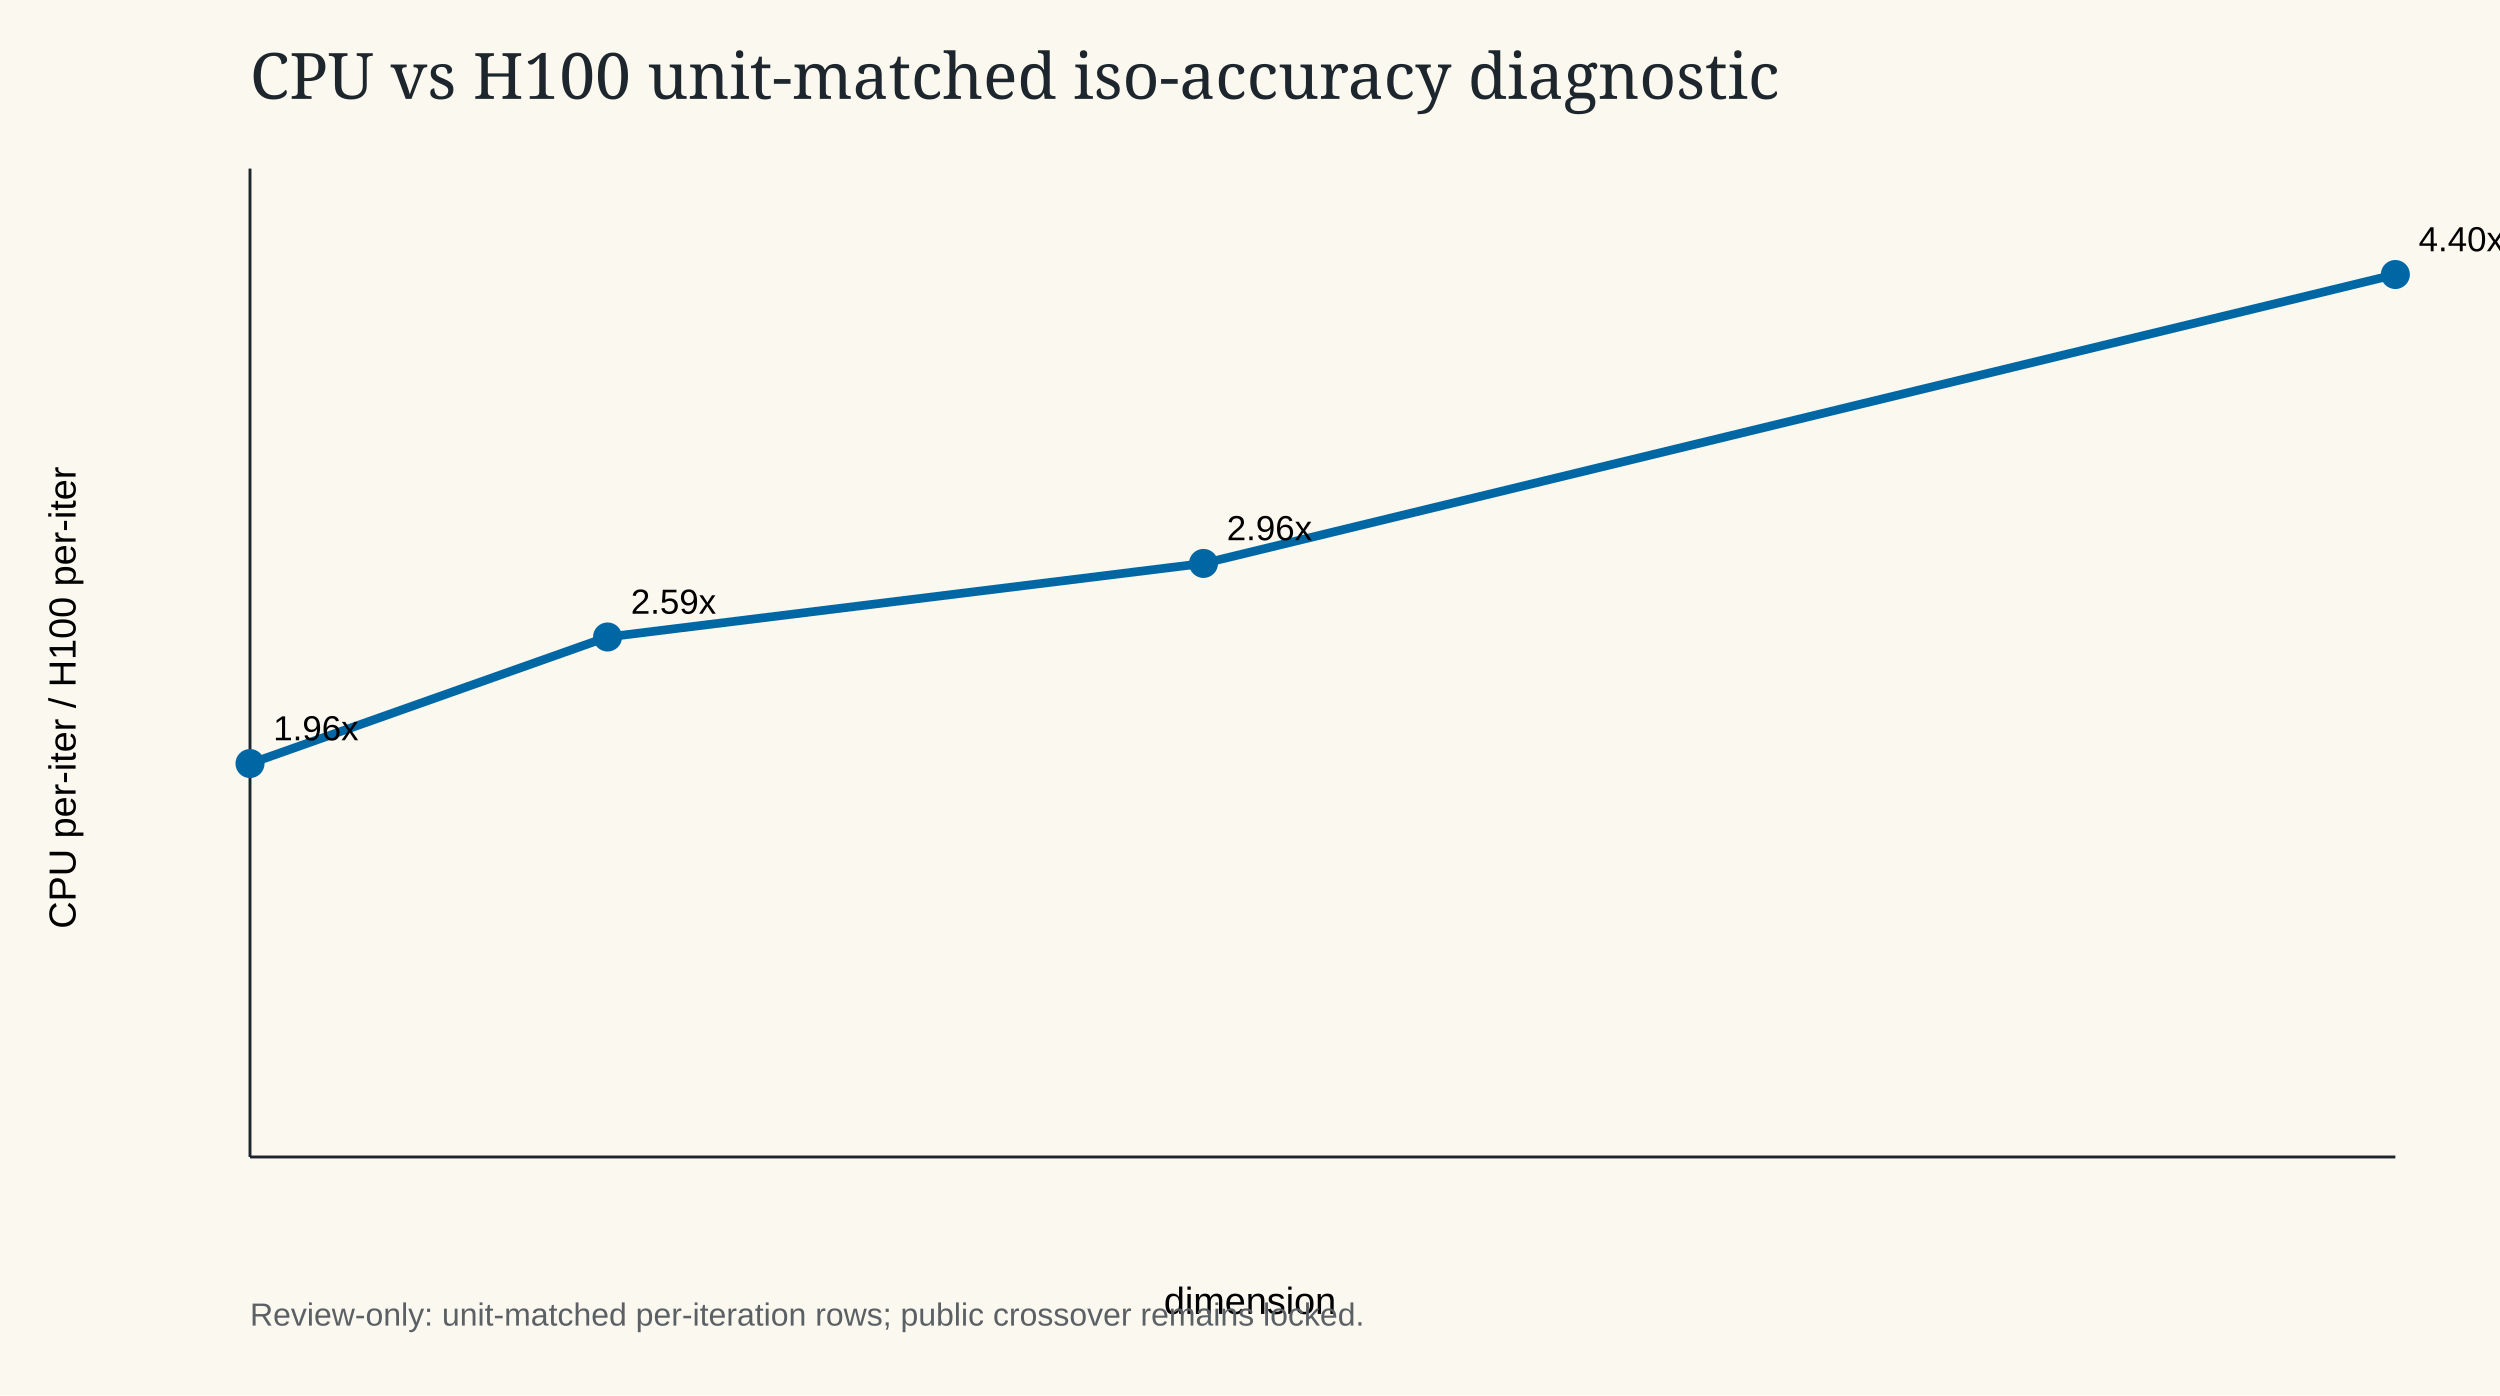
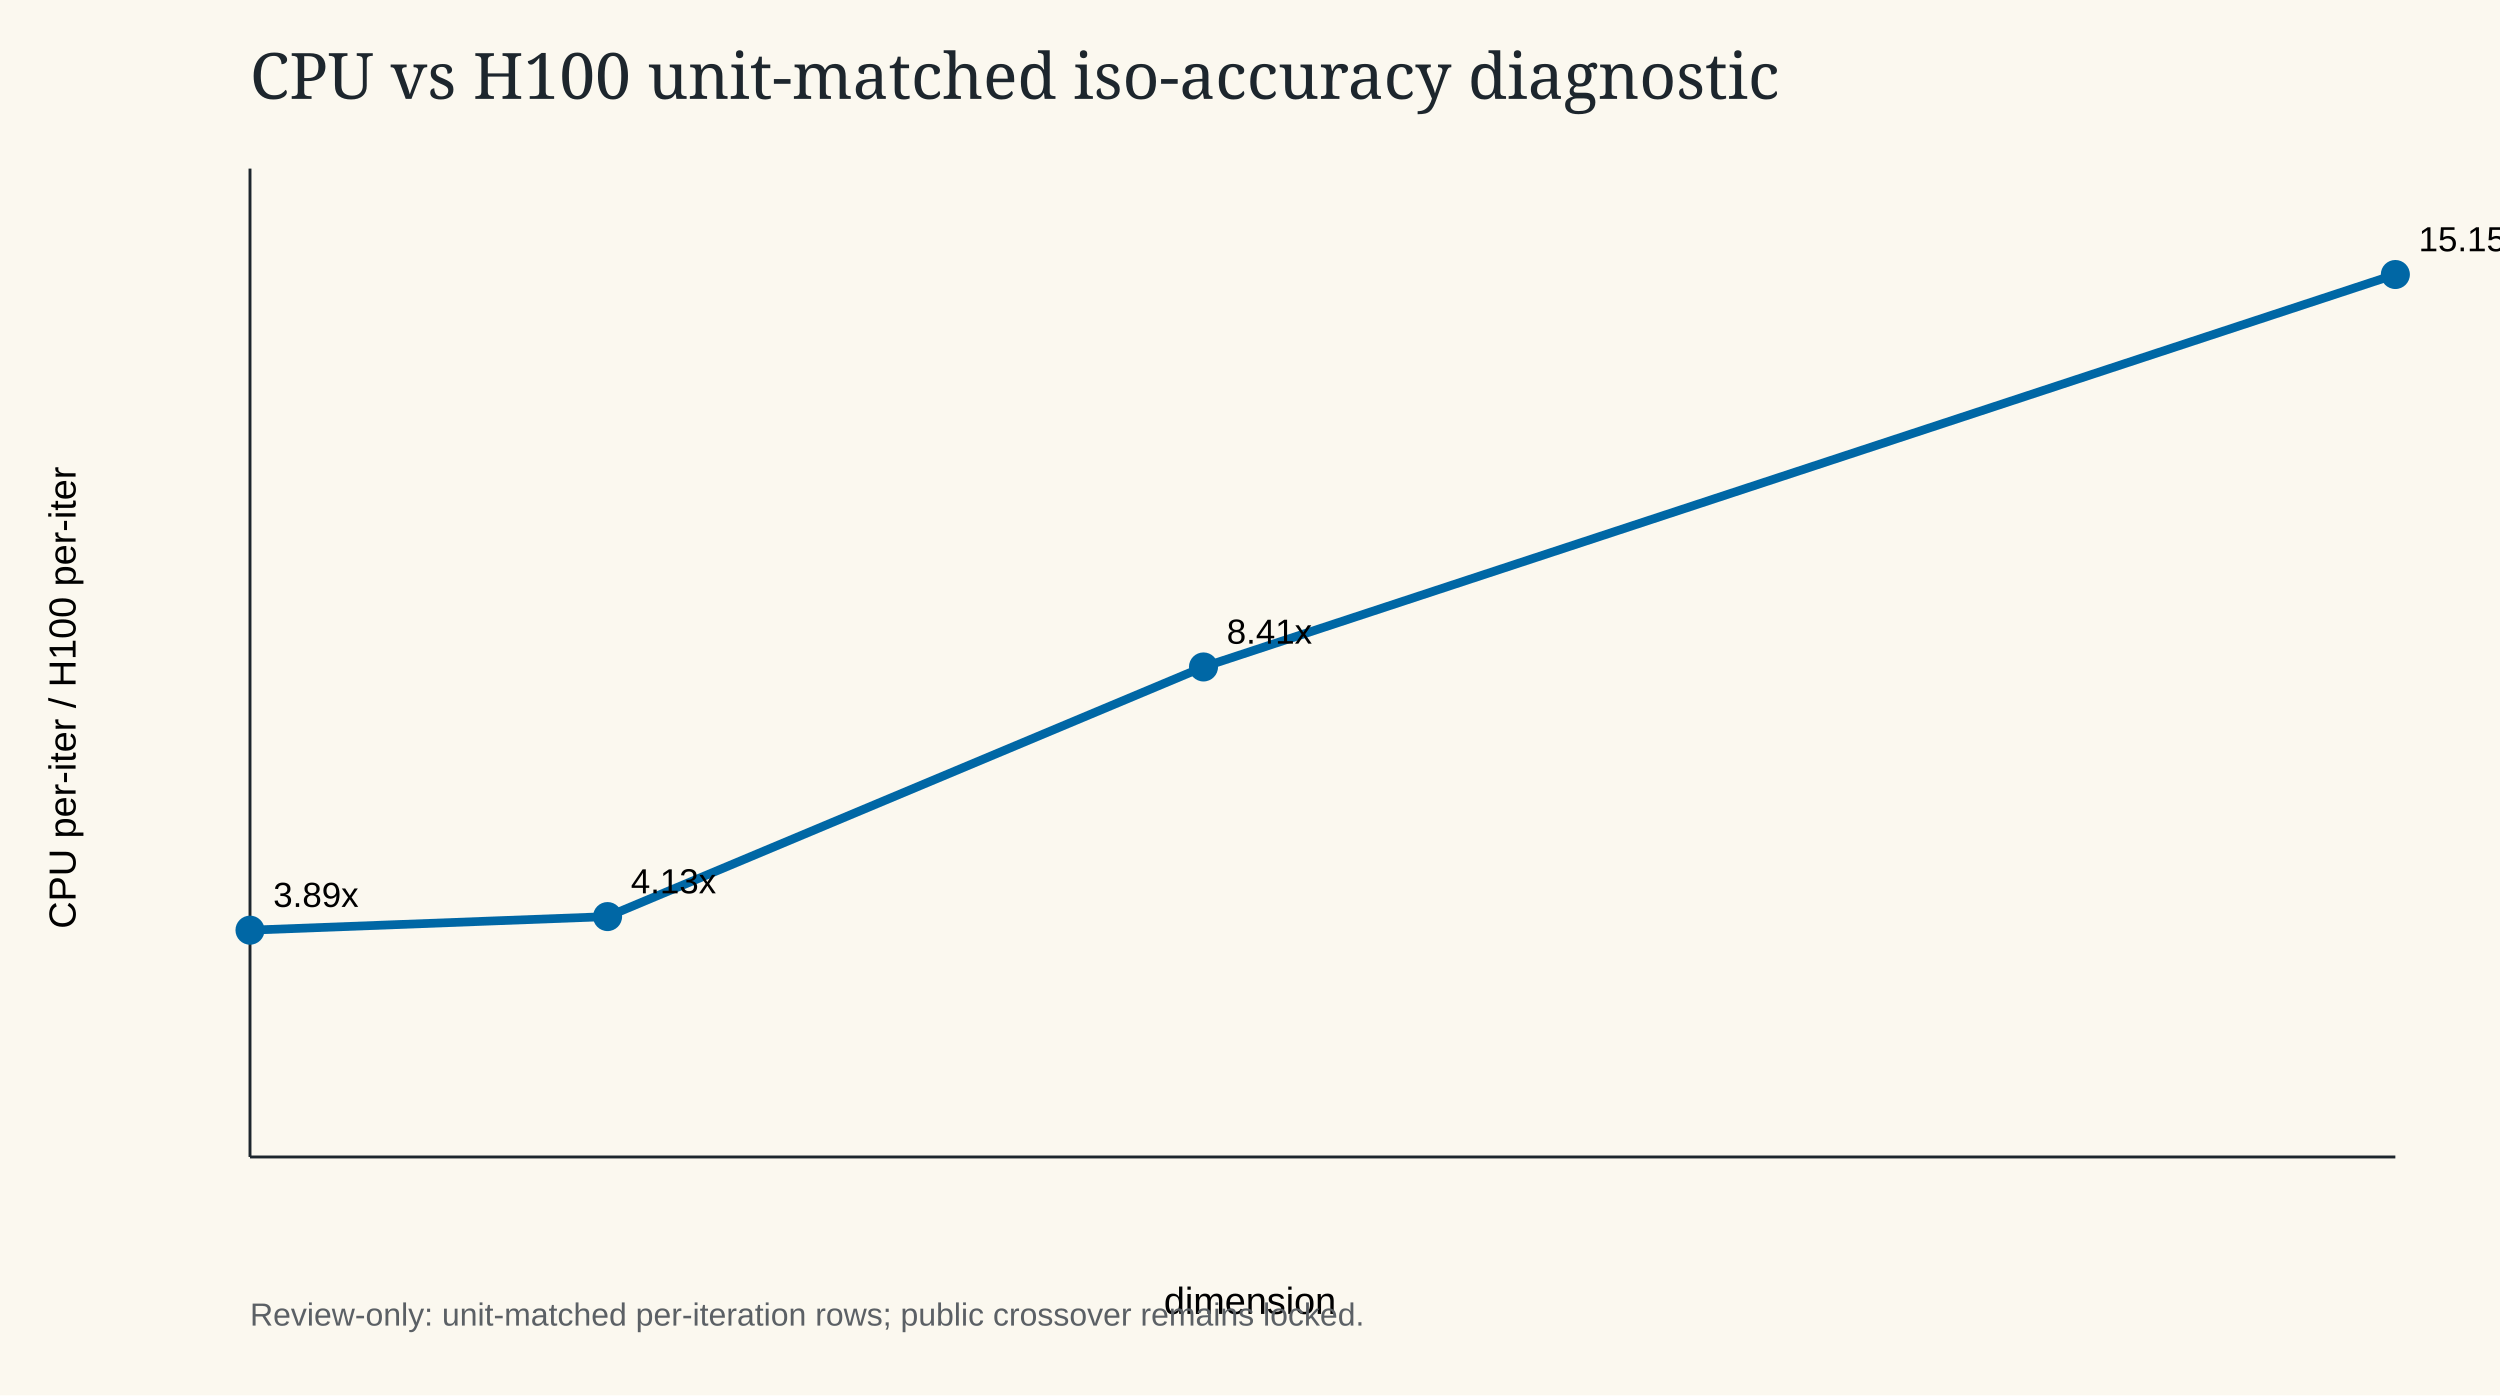
<svg xmlns="http://www.w3.org/2000/svg" width="860" height="480" viewBox="0 0 860 480">
  <rect width="100%" height="100%" fill="#fbf8ef" />
  <text x="86" y="34" font-family="Georgia,serif" font-size="22" fill="#1d262d">CPU vs H100 unit-matched iso-accuracy diagnostic</text>
  <line x1="86" y1="398" x2="824" y2="398" stroke="#1d262d" />
  <line x1="86" y1="58" x2="86" y2="398" stroke="#1d262d" />
-   <polyline fill="none" stroke="#0067a5" stroke-width="3" points="86.00,262.66 209.00,219.12 414.00,193.82 824.00,94.43" />
-   <circle cx="86.00" cy="262.66" r="5" fill="#0067a5" />
-   <text x="94.00" y="254.66" font-family="Arial" font-size="12">1.96x</text>
-   <circle cx="209.00" cy="219.12" r="5" fill="#0067a5" />
-   <text x="217.00" y="211.12" font-family="Arial" font-size="12">2.59x</text>
-   <circle cx="414.00" cy="193.82" r="5" fill="#0067a5" />
-   <text x="422.00" y="185.82" font-family="Arial" font-size="12">2.96x</text>
+   <polyline fill="none" stroke="#0067a5" stroke-width="3" points="86.00,319.98 209.00,315.30 414.00,229.43 824.00,94.43" />
+   <circle cx="86.00" cy="319.98" r="5" fill="#0067a5" />
+   <text x="94.00" y="311.98" font-family="Arial" font-size="12">3.89x</text>
+   <circle cx="209.00" cy="315.30" r="5" fill="#0067a5" />
+   <text x="217.00" y="307.30" font-family="Arial" font-size="12">4.13x</text>
+   <circle cx="414.00" cy="229.43" r="5" fill="#0067a5" />
+   <text x="422.00" y="221.43" font-family="Arial" font-size="12">8.41x</text>
  <circle cx="824.00" cy="94.43" r="5" fill="#0067a5" />
-   <text x="832.00" y="86.43" font-family="Arial" font-size="12">4.40x</text>
+   <text x="832.00" y="86.43" font-family="Arial" font-size="12">15.15x</text>
  <text x="430.0" y="452" text-anchor="middle" font-family="Arial" font-size="13">dimension</text>
  <text transform="translate(26 240.0) rotate(-90)" text-anchor="middle" font-family="Arial" font-size="13">CPU per-iter / H100 per-iter</text>
  <text x="86" y="456" font-family="Arial" font-size="11" fill="#5b6065">Review-only: unit-matched per-iteration rows; public crossover remains locked.</text>
</svg>
